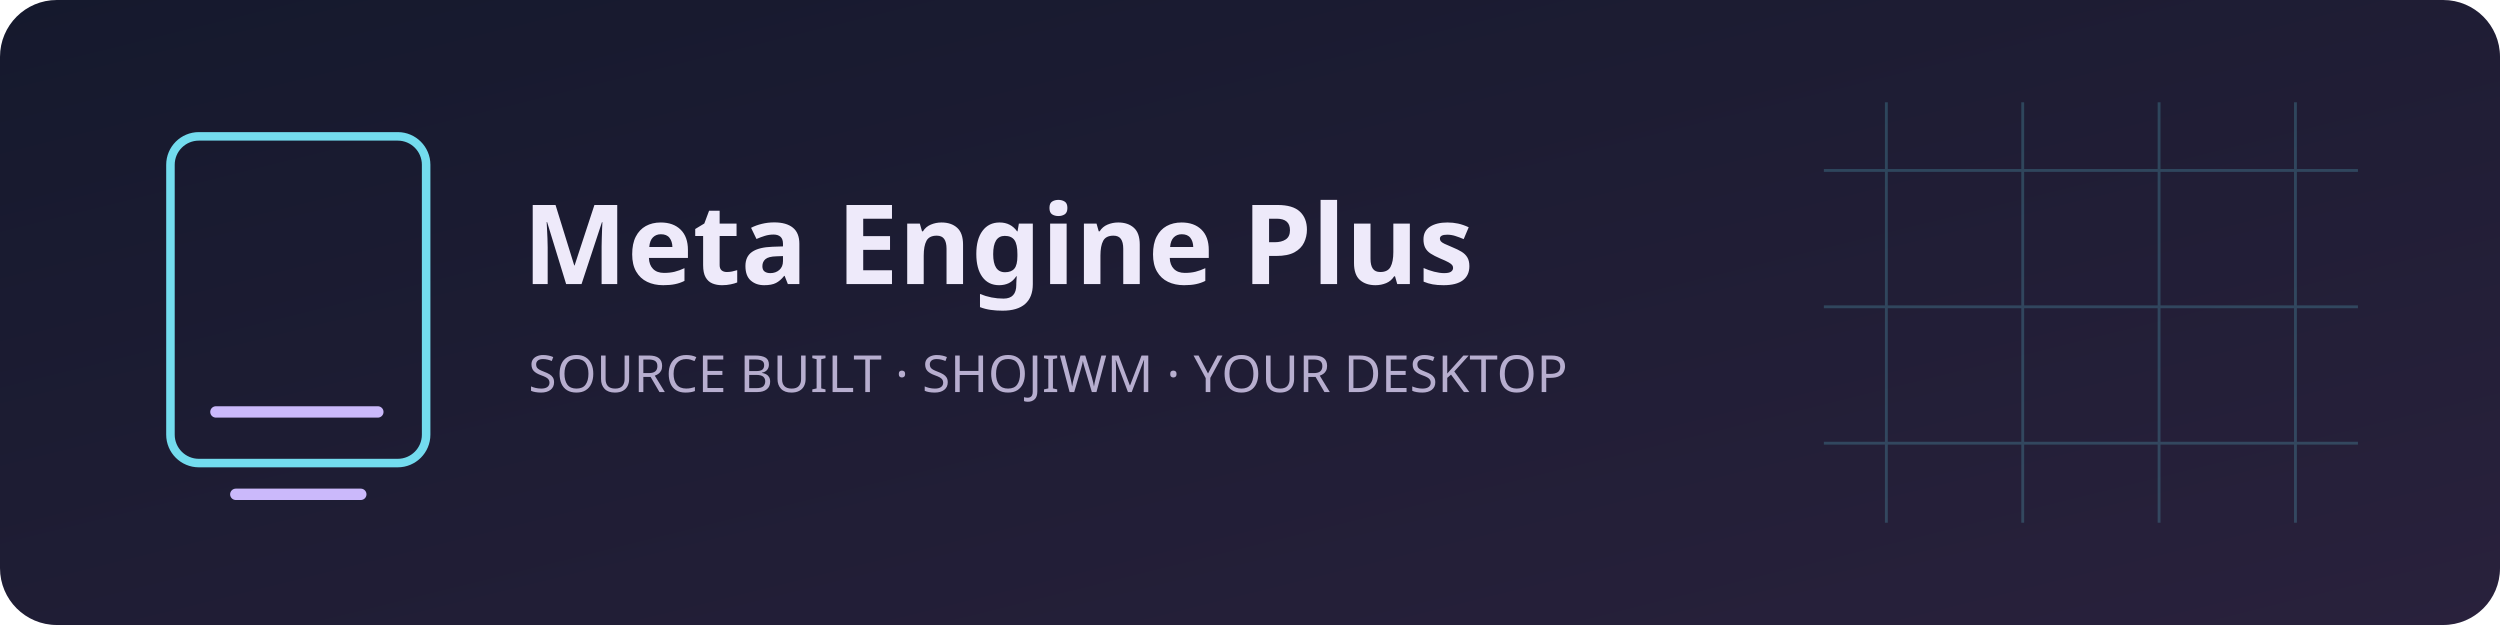
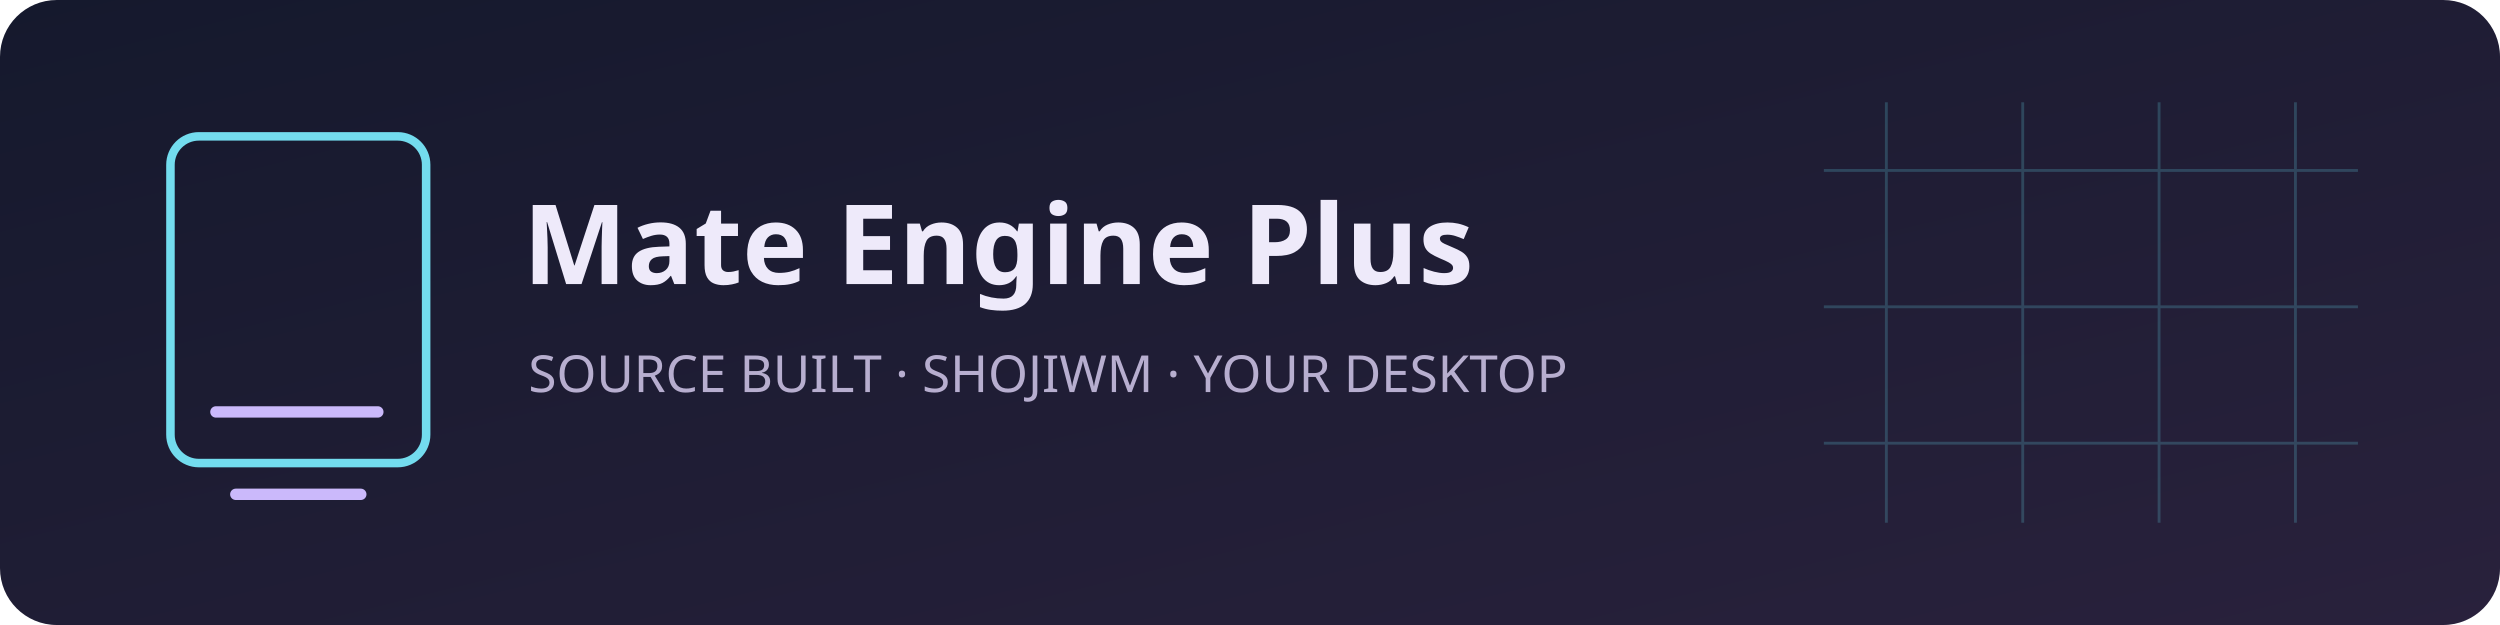
<svg xmlns="http://www.w3.org/2000/svg" width="880" height="220" viewBox="0 0 880 220" role="img" aria-labelledby="title desc">
  <defs>
    <linearGradient id="bg" x2="1" y2="1">
      <stop stop-color="#15192d" />
      <stop offset="1" stop-color="#29213c" />
    </linearGradient>
  </defs>
  <rect width="880" height="220" rx="20" fill="url(#bg)" />
  <path d="M664 36v148M712 36v148M760 36v148M808 36v148M642 60h188M642 108h188M642 156h188" stroke="#68d5e7" stroke-opacity=".22" />
  <rect x="60" y="48" width="90" height="115" rx="10" fill="none" stroke="#73dcee" stroke-width="3" />
  <path d="M76 145h57M83 174h44" stroke="#cbb9fb" stroke-width="4" stroke-linecap="round" />
-   <text x="184" y="100" fill="#eeeafa" font-family="sans-serif" font-size="39" font-weight="700">Meta Engine Plus</text>
+   <text x="184" y="100" fill="#eeeafa" font-family="sans-serif" font-size="39" font-weight="700">Mate Engine Plus</text>
  <text x="186" y="138" fill="#b7aecf" font-family="sans-serif" font-size="18">SOURCE BUILT · SHOJIWM · YOUR DESKTOP</text>
</svg>
